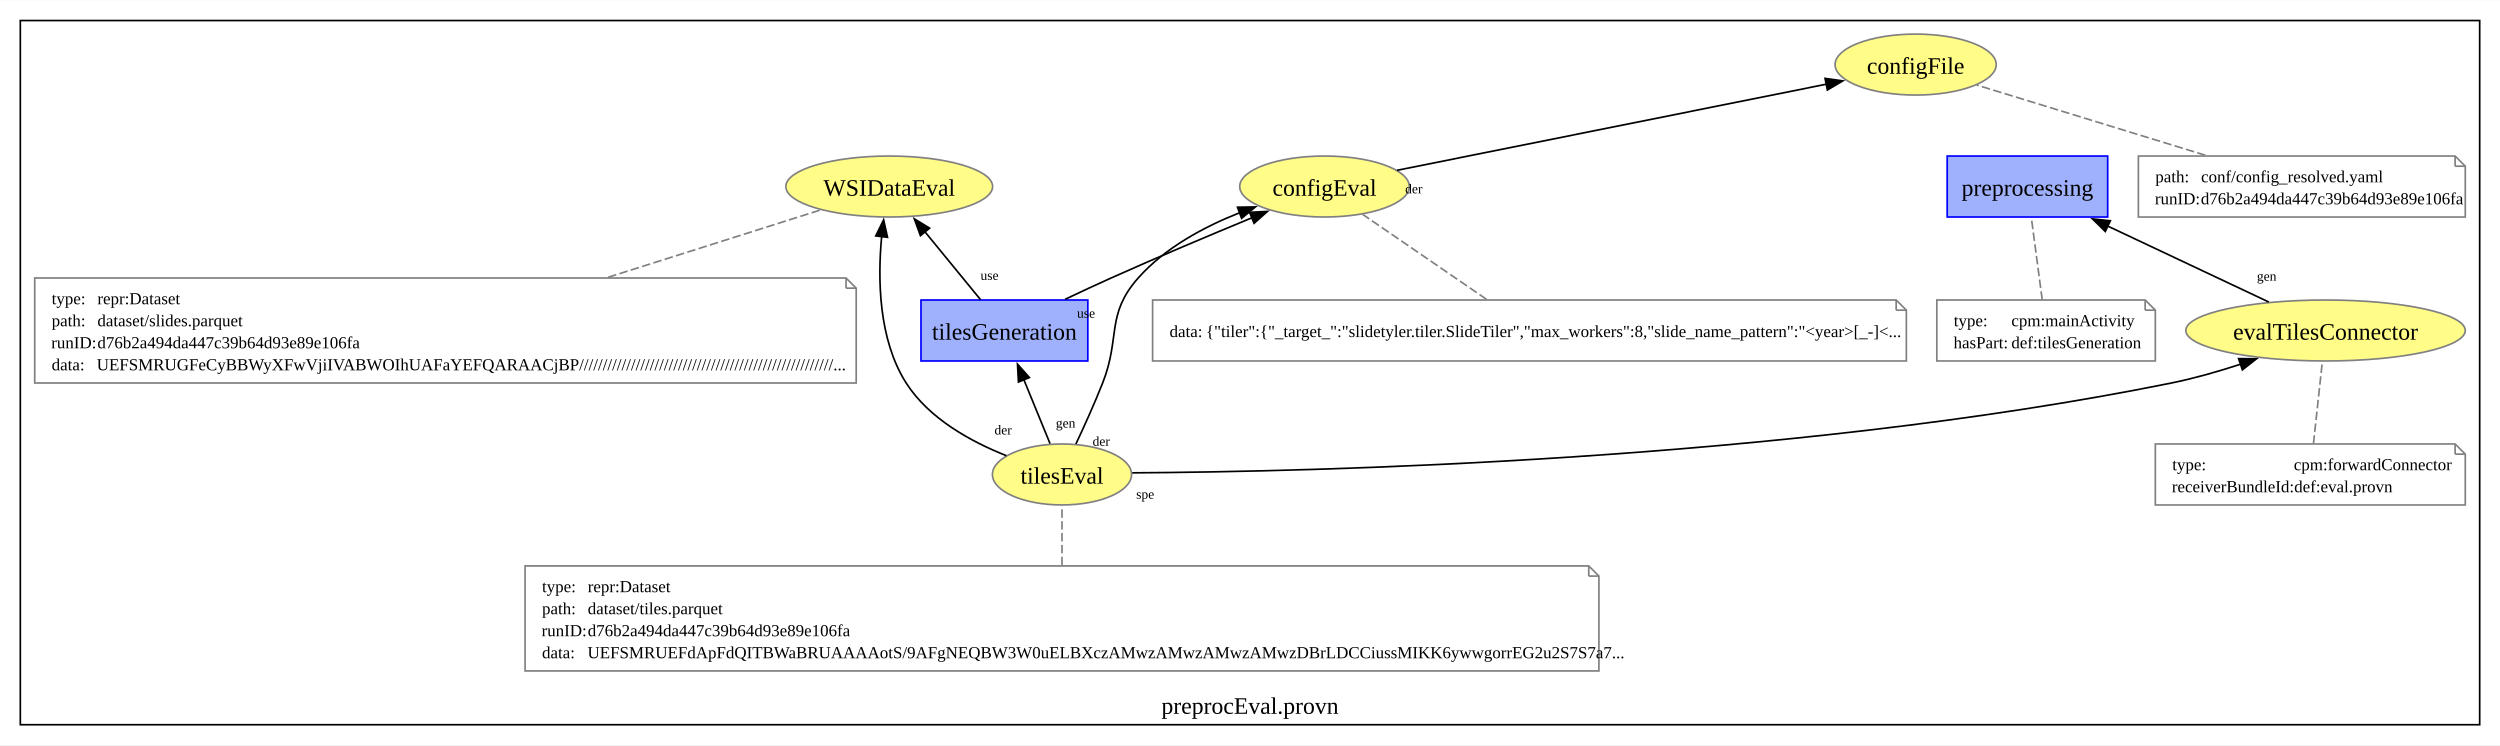
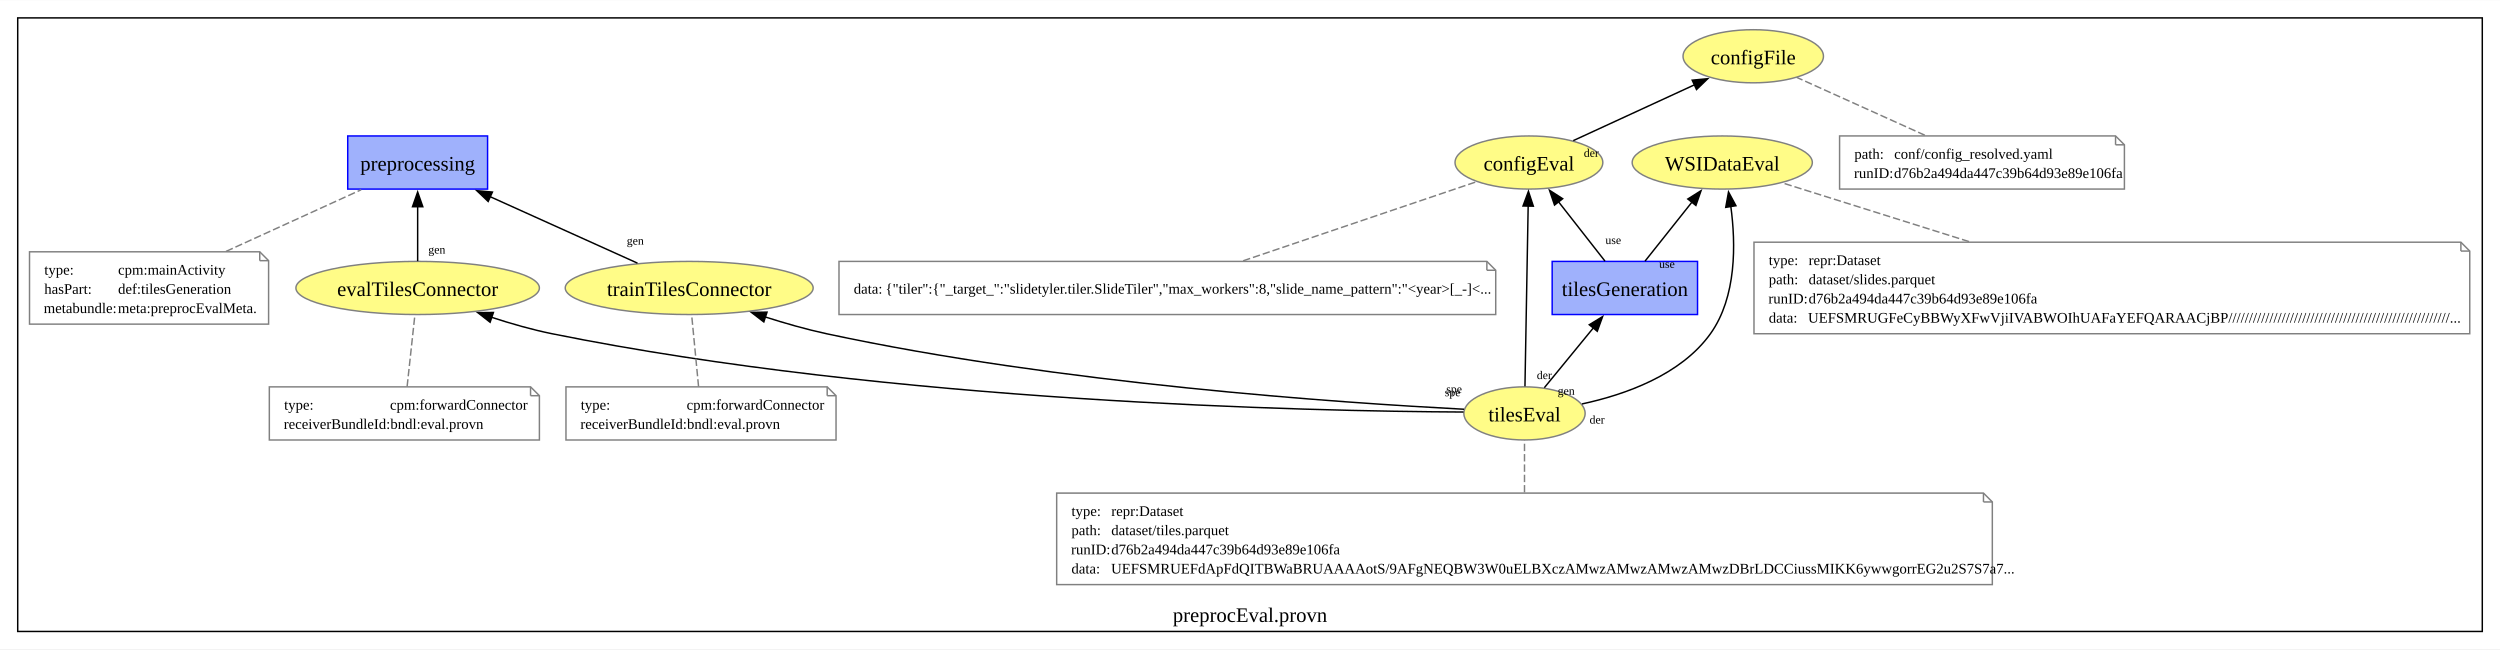
- <svg xmlns="http://www.w3.org/2000/svg" xmlns:xlink="http://www.w3.org/1999/xlink" width="1476pt" height="440pt" viewBox="0.00 0.00 1476.00 439.75">
+ <svg xmlns="http://www.w3.org/2000/svg" xmlns:xlink="http://www.w3.org/1999/xlink" width="1694pt" height="440pt" viewBox="0.00 0.00 1694.00 439.75">
  <g id="graph0" class="graph" transform="scale(1 1) rotate(0) translate(4 435.75)">
-     <polygon fill="white" stroke="none" points="-4,4 -4,-435.75 1472,-435.75 1472,4 -4,4" />
+     <polygon fill="white" stroke="none" points="-4,4 -4,-435.75 1690,-435.75 1690,4 -4,4" />
    <g id="clust1" class="cluster">
      <g id="a_clust1">
-         <a xlink:href="https://example.org/preprocEval.provn" xlink:title="preprocEval.provn">
-           <polygon fill="none" stroke="black" points="8,-8 8,-423.75 1460,-423.75 1460,-8 8,-8" />
-           <text text-anchor="middle" x="734" y="-14.45" font-family="Times New Roman,serif" font-size="14.00">preprocEval.provn</text>
+         <a xlink:href="http://_PLACEHOLER_:8000/api/v1/organizations/ORG/graphs/preprocEval.provn" xlink:title="preprocEval.provn">
+           <polygon fill="none" stroke="black" points="8,-8 8,-423.75 1678,-423.75 1678,-8 8,-8" />
+           <text text-anchor="middle" x="843" y="-14.45" font-family="Times New Roman,serif" font-size="14.00">preprocEval.provn</text>
        </a>
      </g>
    </g>
    <g id="node1" class="node">
      <g id="a_node1">
        <a xlink:href="https://example.org/tilesGeneration" xlink:title="tilesGeneration">
-           <polygon fill="#9fb1fc" stroke="#0000ff" points="638.25,-258.75 539.75,-258.75 539.75,-222.75 638.25,-222.75 638.25,-258.75" />
-           <text text-anchor="middle" x="589" y="-235.32" font-family="Times New Roman,serif" font-size="14.00">tilesGeneration</text>
+           <polygon fill="#9fb1fc" stroke="#0000ff" points="1146.25,-258.75 1047.75,-258.75 1047.75,-222.75 1146.25,-222.75 1146.25,-258.75" />
+           <text text-anchor="middle" x="1097" y="-235.32" font-family="Times New Roman,serif" font-size="14.00">tilesGeneration</text>
        </a>
      </g>
    </g>
    <g id="node8" class="node">
      <g id="a_node8">
        <a xlink:href="https://example.org/WSIDataEval" xlink:title="WSIDataEval">
-           <ellipse fill="#fffc87" stroke="#808080" cx="521" cy="-325.75" rx="61.04" ry="18" />
-           <text text-anchor="middle" x="521" y="-320.32" font-family="Times New Roman,serif" font-size="14.00">WSIDataEval</text>
-         </a>
-       </g>
-     </g>
-     <g id="edge7" class="edge">
-       <path fill="none" stroke="black" d="M574.91,-258.95C565.36,-270.6 552.59,-286.2 541.87,-299.28" />
-       <polygon fill="black" stroke="black" points="539.43,-296.73 535.8,-306.69 544.84,-301.17 539.43,-296.73" />
-       <text text-anchor="middle" x="580.21" y="-270.63" font-family="Times New Roman,serif" font-size="8.00">use</text>
-     </g>
-     <g id="node12" class="node">
-       <g id="a_node12">
+           <ellipse fill="#fffc87" stroke="#808080" cx="1163" cy="-325.75" rx="61.04" ry="18" />
+           <text text-anchor="middle" x="1163" y="-320.32" font-family="Times New Roman,serif" font-size="14.00">WSIDataEval</text>
+         </a>
+       </g>
+     </g>
+     <g id="edge8" class="edge">
+       <path fill="none" stroke="black" d="M1110.68,-258.95C1119.85,-270.49 1132.1,-285.9 1142.45,-298.9" />
+       <polygon fill="black" stroke="black" points="1139.66,-301.03 1148.63,-306.67 1145.14,-296.67 1139.66,-301.03" />
+       <text text-anchor="middle" x="1125.51" y="-254.38" font-family="Times New Roman,serif" font-size="8.00">use</text>
+     </g>
+     <g id="node14" class="node">
+       <g id="a_node14">
        <a xlink:href="https://example.org/configEval" xlink:title="configEval">
-           <ellipse fill="#fffc87" stroke="#808080" cx="778" cy="-325.75" rx="50.07" ry="18" />
-           <text text-anchor="middle" x="778" y="-320.32" font-family="Times New Roman,serif" font-size="14.00">configEval</text>
-         </a>
-       </g>
-     </g>
-     <g id="edge8" class="edge">
-       <path fill="none" stroke="black" d="M624.85,-259.17C633.69,-263.37 643.16,-267.79 652,-271.75 679.54,-284.09 710.82,-297.25 735.32,-307.37" />
-       <polygon fill="black" stroke="black" points="733.74,-310.51 744.32,-311.07 736.4,-304.03 733.74,-310.51" />
-       <text text-anchor="middle" x="637.19" y="-248.3" font-family="Times New Roman,serif" font-size="8.00">use</text>
+           <ellipse fill="#fffc87" stroke="#808080" cx="1032" cy="-325.75" rx="50.07" ry="18" />
+           <text text-anchor="middle" x="1032" y="-320.32" font-family="Times New Roman,serif" font-size="14.00">configEval</text>
+         </a>
+       </g>
+     </g>
+     <g id="edge9" class="edge">
+       <path fill="none" stroke="black" d="M1083.53,-258.95C1074.44,-270.56 1062.27,-286.1 1052.04,-299.16" />
+       <polygon fill="black" stroke="black" points="1049.35,-296.92 1045.94,-306.95 1054.86,-301.23 1049.35,-296.92" />
+       <text text-anchor="middle" x="1089.14" y="-270.51" font-family="Times New Roman,serif" font-size="8.00">use</text>
    </g>
    <g id="node2" class="node">
      <g id="a_node2">
        <a xlink:href="https://example.org/preprocessing" xlink:title="preprocessing">
-           <polygon fill="#9fb1fc" stroke="#0000ff" points="1240.38,-343.75 1145.62,-343.75 1145.62,-307.75 1240.38,-307.75 1240.38,-343.75" />
-           <text text-anchor="middle" x="1193" y="-320.32" font-family="Times New Roman,serif" font-size="14.00">preprocessing</text>
+           <polygon fill="#9fb1fc" stroke="#0000ff" points="326.38,-343.75 231.62,-343.75 231.62,-307.75 326.38,-307.75 326.38,-343.75" />
+           <text text-anchor="middle" x="279" y="-320.32" font-family="Times New Roman,serif" font-size="14.00">preprocessing</text>
        </a>
      </g>
    </g>
    <g id="node3" class="node">
-       <polygon fill="none" stroke="gray" points="1262.5,-258.75 1139.5,-258.75 1139.5,-222.75 1268.5,-222.75 1268.5,-252.75 1262.5,-258.75" />
-       <polyline fill="none" stroke="gray" points="1262.5,-258.75 1262.5,-252.75" />
-       <polyline fill="none" stroke="gray" points="1268.5,-252.75 1262.5,-252.75" />
-       <text text-anchor="start" x="1149.5" y="-243.25" font-family="Times New Roman,serif" font-size="10.00">type:</text>
-       <text text-anchor="start" x="1183.5" y="-243.25" font-family="Times New Roman,serif" font-size="10.00">cpm:mainActivity</text>
-       <text text-anchor="start" x="1149.38" y="-230.25" font-family="Times New Roman,serif" font-size="10.00">hasPart:</text>
-       <text text-anchor="start" x="1183.5" y="-230.25" font-family="Times New Roman,serif" font-size="10.00">def:tilesGeneration</text>
+       <polygon fill="none" stroke="gray" points="172,-265.25 16,-265.25 16,-216.25 178,-216.25 178,-259.25 172,-265.25" />
+       <polyline fill="none" stroke="gray" points="172,-265.25 172,-259.25" />
+       <polyline fill="none" stroke="gray" points="178,-259.25 172,-259.25" />
+       <text text-anchor="start" x="26" y="-249.75" font-family="Times New Roman,serif" font-size="10.00">type:</text>
+       <text text-anchor="start" x="76" y="-249.75" font-family="Times New Roman,serif" font-size="10.00">cpm:mainActivity</text>
+       <text text-anchor="start" x="26" y="-236.75" font-family="Times New Roman,serif" font-size="10.00">hasPart:</text>
+       <text text-anchor="start" x="76" y="-236.75" font-family="Times New Roman,serif" font-size="10.00">def:tilesGeneration</text>
+       <text text-anchor="start" x="25.62" y="-223.75" font-family="Times New Roman,serif" font-size="10.00">metabundle:</text>
+       <text text-anchor="start" x="75.88" y="-223.75" font-family="Times New Roman,serif" font-size="10.00">meta:preprocEvalMeta.</text>
    </g>
    <g id="edge1" class="edge">
-       <path fill="none" stroke="gray" stroke-dasharray="5,2" d="M1201.72,-258.95C1199.85,-273.1 1197.2,-293.07 1195.31,-307.29" />
+       <path fill="none" stroke="gray" stroke-dasharray="5,2" d="M149.15,-265.53C178.36,-278.85 214.13,-295.16 240.72,-307.29" />
    </g>
    <g id="node4" class="node">
      <g id="a_node4">
        <a xlink:href="https://example.org/configFile" xlink:title="configFile">
-           <ellipse fill="#fffc87" stroke="#808080" cx="1127" cy="-397.75" rx="47.57" ry="18" />
-           <text text-anchor="middle" x="1127" y="-392.32" font-family="Times New Roman,serif" font-size="14.00">configFile</text>
+           <ellipse fill="#fffc87" stroke="#808080" cx="1184" cy="-397.75" rx="47.57" ry="18" />
+           <text text-anchor="middle" x="1184" y="-392.32" font-family="Times New Roman,serif" font-size="14.00">configFile</text>
        </a>
      </g>
    </g>
    <g id="node5" class="node">
-       <polygon fill="none" stroke="gray" points="1445.5,-343.75 1258.5,-343.75 1258.5,-307.75 1451.5,-307.75 1451.5,-337.75 1445.5,-343.75" />
-       <polyline fill="none" stroke="gray" points="1445.5,-343.75 1445.5,-337.75" />
-       <polyline fill="none" stroke="gray" points="1451.5,-337.75 1445.5,-337.75" />
-       <text text-anchor="start" x="1268.5" y="-328.25" font-family="Times New Roman,serif" font-size="10.00">path:</text>
-       <text text-anchor="start" x="1295.5" y="-328.25" font-family="Times New Roman,serif" font-size="10.00">conf/config_resolved.yaml</text>
-       <text text-anchor="start" x="1268.25" y="-315.25" font-family="Times New Roman,serif" font-size="10.00">runID:</text>
-       <text text-anchor="start" x="1295.38" y="-315.25" font-family="Times New Roman,serif" font-size="10.00">d76b2a494da447c39b64d93e89e106fa</text>
+       <polygon fill="none" stroke="gray" points="1429.5,-343.75 1242.5,-343.75 1242.5,-307.75 1435.5,-307.75 1435.5,-337.75 1429.5,-343.75" />
+       <polyline fill="none" stroke="gray" points="1429.5,-343.75 1429.5,-337.75" />
+       <polyline fill="none" stroke="gray" points="1435.5,-337.75 1429.5,-337.75" />
+       <text text-anchor="start" x="1252.5" y="-328.25" font-family="Times New Roman,serif" font-size="10.00">path:</text>
+       <text text-anchor="start" x="1279.5" y="-328.25" font-family="Times New Roman,serif" font-size="10.00">conf/config_resolved.yaml</text>
+       <text text-anchor="start" x="1252.25" y="-315.25" font-family="Times New Roman,serif" font-size="10.00">runID:</text>
+       <text text-anchor="start" x="1279.38" y="-315.25" font-family="Times New Roman,serif" font-size="10.00">d76b2a494da447c39b64d93e89e106fa</text>
    </g>
    <g id="edge2" class="edge">
-       <path fill="none" stroke="gray" stroke-dasharray="5,2" d="M1298.05,-344.23C1255.71,-357.23 1199.23,-374.57 1162.98,-385.7" />
+       <path fill="none" stroke="gray" stroke-dasharray="5,2" d="M1300.29,-344.23C1273.39,-356.38 1238.09,-372.32 1213.46,-383.44" />
    </g>
    <g id="node6" class="node">
      <g id="a_node6">
        <a xlink:href="https://example.org/tilesEval" xlink:title="tilesEval">
-           <ellipse fill="#fffc87" stroke="#808080" cx="623" cy="-155.75" rx="41.08" ry="18" />
-           <text text-anchor="middle" x="623" y="-150.32" font-family="Times New Roman,serif" font-size="14.00">tilesEval</text>
-         </a>
-       </g>
-     </g>
-     <g id="edge10" class="edge">
-       <path fill="none" stroke="black" d="M615.96,-173.95C611.47,-184.89 605.56,-199.32 600.42,-211.87" />
-       <polygon fill="black" stroke="black" points="597.28,-210.31 596.73,-220.89 603.76,-212.96 597.28,-210.31" />
-       <text text-anchor="middle" x="625.13" y="-183.46" font-family="Times New Roman,serif" font-size="8.00">gen</text>
+           <ellipse fill="#fffc87" stroke="#808080" cx="1029" cy="-155.75" rx="41.08" ry="18" />
+           <text text-anchor="middle" x="1029" y="-150.32" font-family="Times New Roman,serif" font-size="14.00">tilesEval</text>
+         </a>
+       </g>
    </g>
    <g id="edge12" class="edge">
-       <path fill="none" stroke="black" d="M590.19,-166.83C569.6,-174.97 544.47,-188.61 531,-209.75 514.52,-235.6 514.17,-271.62 516.55,-296.42" />
-       <polygon fill="black" stroke="black" points="513.04,-296.59 517.7,-306.1 519.99,-295.76 513.04,-296.59" />
-       <text text-anchor="middle" x="588.23" y="-179.36" font-family="Times New Roman,serif" font-size="8.00">der</text>
+       <path fill="none" stroke="black" d="M1042.43,-173.15C1051.93,-184.74 1064.86,-200.52 1075.75,-213.81" />
+       <polygon fill="black" stroke="black" points="1072.89,-215.84 1081.93,-221.36 1078.3,-211.4 1072.89,-215.84" />
+       <text text-anchor="middle" x="1057.24" y="-168.37" font-family="Times New Roman,serif" font-size="8.00">gen</text>
+     </g>
+     <g id="edge14" class="edge">
+       <path fill="none" stroke="black" d="M1067.93,-162.15C1096.95,-168.39 1134.91,-181.67 1155,-209.75 1172.81,-234.65 1172.2,-270.85 1168.81,-295.96" />
+       <polygon fill="black" stroke="black" points="1165.36,-295.37 1167.24,-305.8 1172.27,-296.48 1165.36,-295.37" />
+       <text text-anchor="middle" x="1078.19" y="-148.86" font-family="Times New Roman,serif" font-size="8.00">der</text>
    </g>
    <g id="node10" class="node">
      <g id="a_node10">
-         <a xlink:href="https://example.org/evalTilesConnector" xlink:title="evalTilesConnector">
-           <ellipse fill="#fffc87" stroke="#808080" cx="1369" cy="-240.75" rx="82.5" ry="18" />
-           <text text-anchor="middle" x="1369" y="-235.32" font-family="Times New Roman,serif" font-size="14.00">evalTilesConnector</text>
-         </a>
-       </g>
-     </g>
-     <g id="edge14" class="edge">
-       <path fill="none" stroke="black" d="M664.48,-156.71C768.71,-157.33 1049.6,-163.55 1278,-209.75 1291.5,-212.48 1305.79,-216.58 1318.95,-220.89" />
-       <polygon fill="black" stroke="black" points="1317.66,-224.15 1328.25,-224.04 1319.9,-217.52 1317.66,-224.15" />
-       <text text-anchor="middle" x="672.12" y="-141.45" font-family="Times New Roman,serif" font-size="8.00">spe</text>
+         <a xlink:href="http://_PLACEHOLER_:8000/api/v1/connectors/trainTilesConnector" xlink:title="trainTilesConnector">
+           <ellipse fill="#fffc87" stroke="#808080" cx="463" cy="-240.75" rx="84" ry="18" />
+           <text text-anchor="middle" x="463" y="-235.32" font-family="Times New Roman,serif" font-size="14.00">trainTilesConnector</text>
+         </a>
+       </g>
+     </g>
+     <g id="edge17" class="edge">
+       <path fill="none" stroke="black" d="M988.06,-158.57C905.52,-162.85 713.53,-175.87 556,-209.75 542.39,-212.68 527.96,-216.81 514.62,-221.07" />
+       <polygon fill="black" stroke="black" points="513.56,-217.73 505.16,-224.19 515.75,-224.38 513.56,-217.73" />
+       <text text-anchor="middle" x="981.3" y="-169.61" font-family="Times New Roman,serif" font-size="8.00">spe</text>
+     </g>
+     <g id="node12" class="node">
+       <g id="a_node12">
+         <a xlink:href="http://_PLACEHOLER_:8000/api/v1/connectors/evalTilesConnector" xlink:title="evalTilesConnector">
+           <ellipse fill="#fffc87" stroke="#808080" cx="279" cy="-240.75" rx="82.5" ry="18" />
+           <text text-anchor="middle" x="279" y="-235.32" font-family="Times New Roman,serif" font-size="14.00">evalTilesConnector</text>
+         </a>
+       </g>
+     </g>
+     <g id="edge16" class="edge">
+       <path fill="none" stroke="black" d="M987.65,-156.68C883.09,-157.23 600.07,-163.27 370,-209.75 356.5,-212.48 342.21,-216.58 329.05,-220.88" />
+       <polygon fill="black" stroke="black" points="328.1,-217.51 319.75,-224.03 330.34,-224.14 328.1,-217.51" />
+       <text text-anchor="middle" x="980.28" y="-167.39" font-family="Times New Roman,serif" font-size="8.00">spe</text>
+     </g>
+     <g id="edge15" class="edge">
+       <path fill="none" stroke="black" d="M1029.31,-174.1C1029.83,-203.04 1030.87,-261.47 1031.49,-296.44" />
+       <polygon fill="black" stroke="black" points="1027.99,-296.3 1031.67,-306.24 1034.99,-296.17 1027.99,-296.3" />
+       <text text-anchor="middle" x="1042.43" y="-179.01" font-family="Times New Roman,serif" font-size="8.00">der</text>
+     </g>
+     <g id="node7" class="node">
+       <polygon fill="none" stroke="gray" points="1340,-101.75 712,-101.75 712,-39.75 1346,-39.75 1346,-95.75 1340,-101.75" />
+       <polyline fill="none" stroke="gray" points="1340,-101.75 1340,-95.75" />
+       <polyline fill="none" stroke="gray" points="1346,-95.75 1340,-95.75" />
+       <text text-anchor="start" x="722" y="-86.25" font-family="Times New Roman,serif" font-size="10.00">type:</text>
+       <text text-anchor="start" x="749" y="-86.25" font-family="Times New Roman,serif" font-size="10.00">repr:Dataset</text>
+       <text text-anchor="start" x="722" y="-73.25" font-family="Times New Roman,serif" font-size="10.00">path:</text>
+       <text text-anchor="start" x="749" y="-73.25" font-family="Times New Roman,serif" font-size="10.00">dataset/tiles.parquet</text>
+       <text text-anchor="start" x="721.75" y="-60.25" font-family="Times New Roman,serif" font-size="10.00">runID:</text>
+       <text text-anchor="start" x="749" y="-60.25" font-family="Times New Roman,serif" font-size="10.00">d76b2a494da447c39b64d93e89e106fa</text>
+       <text text-anchor="start" x="722" y="-47.25" font-family="Times New Roman,serif" font-size="10.00">data:</text>
+       <text text-anchor="start" x="748.88" y="-47.25" font-family="Times New Roman,serif" font-size="10.00">UEFSMRUEFdApFdQITBWaBRUAAAAotS/9AFgNEQBW3W0uELBXczAMwzAMwzAMwzAMwzDBrLDCCiussMIKK6ywwgorrEG2u2S7S7a7...</text>
+     </g>
+     <g id="edge3" class="edge">
+       <path fill="none" stroke="gray" stroke-dasharray="5,2" d="M1029,-102.18C1029,-114.03 1029,-127.17 1029,-137.35" />
+     </g>
+     <g id="node9" class="node">
+       <polygon fill="none" stroke="gray" points="1663.5,-271.75 1184.5,-271.75 1184.5,-209.75 1669.5,-209.75 1669.5,-265.75 1663.5,-271.75" />
+       <polyline fill="none" stroke="gray" points="1663.5,-271.75 1663.5,-265.75" />
+       <polyline fill="none" stroke="gray" points="1669.5,-265.75 1663.5,-265.75" />
+       <text text-anchor="start" x="1194.5" y="-256.25" font-family="Times New Roman,serif" font-size="10.00">type:</text>
+       <text text-anchor="start" x="1221.5" y="-256.25" font-family="Times New Roman,serif" font-size="10.00">repr:Dataset</text>
+       <text text-anchor="start" x="1194.5" y="-243.25" font-family="Times New Roman,serif" font-size="10.00">path:</text>
+       <text text-anchor="start" x="1221.5" y="-243.25" font-family="Times New Roman,serif" font-size="10.00">dataset/slides.parquet</text>
+       <text text-anchor="start" x="1194.25" y="-230.25" font-family="Times New Roman,serif" font-size="10.00">runID:</text>
+       <text text-anchor="start" x="1221.5" y="-230.25" font-family="Times New Roman,serif" font-size="10.00">d76b2a494da447c39b64d93e89e106fa</text>
+       <text text-anchor="start" x="1194.5" y="-217.25" font-family="Times New Roman,serif" font-size="10.00">data:</text>
+       <text text-anchor="start" x="1221.12" y="-217.25" font-family="Times New Roman,serif" font-size="10.00">UEFSMRUGFeCyBBWyXFwVjiIVABWOIhUAFaYEFQARAACjBP//////////////////////////////////////////////////////...</text>
+     </g>
+     <g id="edge4" class="edge">
+       <path fill="none" stroke="gray" stroke-dasharray="5,2" d="M1330.2,-272.18C1286.49,-285.93 1237.23,-301.41 1203.57,-312" />
+     </g>
+     <g id="edge11" class="edge">
+       <path fill="none" stroke="black" d="M427.96,-257.56C399.67,-270.32 359.53,-288.42 328.04,-302.63" />
+       <polygon fill="black" stroke="black" points="326.78,-299.36 319.11,-306.66 329.66,-305.74 326.78,-299.36" />
+       <text text-anchor="middle" x="426.46" y="-270.13" font-family="Times New Roman,serif" font-size="8.00">gen</text>
+     </g>
+     <g id="node11" class="node">
+       <polygon fill="none" stroke="gray" points="556.5,-173.75 379.5,-173.75 379.5,-137.75 562.5,-137.75 562.5,-167.75 556.5,-173.75" />
+       <polyline fill="none" stroke="gray" points="556.5,-173.75 556.5,-167.75" />
+       <polyline fill="none" stroke="gray" points="562.5,-167.75 556.5,-167.75" />
+       <text text-anchor="start" x="389.5" y="-158.25" font-family="Times New Roman,serif" font-size="10.00">type:</text>
+       <text text-anchor="start" x="461.25" y="-158.25" font-family="Times New Roman,serif" font-size="10.00">cpm:forwardConnector</text>
+       <text text-anchor="start" x="389.25" y="-145.25" font-family="Times New Roman,serif" font-size="10.00">receiverBundleId:</text>
+       <text text-anchor="start" x="461.5" y="-145.25" font-family="Times New Roman,serif" font-size="10.00">bndl:eval.provn</text>
+     </g>
+     <g id="edge5" class="edge">
+       <path fill="none" stroke="gray" stroke-dasharray="5,2" d="M469.34,-173.95C467.98,-188.1 466.05,-208.07 464.68,-222.29" />
+     </g>
+     <g id="edge10" class="edge">
+       <path fill="none" stroke="black" d="M279,-258.95C279,-269.67 279,-283.74 279,-296.11" />
+       <polygon fill="black" stroke="black" points="275.5,-295.78 279,-305.78 282.5,-295.78 275.5,-295.78" />
+       <text text-anchor="middle" x="291.99" y="-264.1" font-family="Times New Roman,serif" font-size="8.00">gen</text>
+     </g>
+     <g id="node13" class="node">
+       <polygon fill="none" stroke="gray" points="355.5,-173.75 178.5,-173.75 178.5,-137.75 361.5,-137.75 361.5,-167.75 355.5,-173.75" />
+       <polyline fill="none" stroke="gray" points="355.5,-173.75 355.5,-167.75" />
+       <polyline fill="none" stroke="gray" points="361.5,-167.75 355.5,-167.75" />
+       <text text-anchor="start" x="188.5" y="-158.25" font-family="Times New Roman,serif" font-size="10.00">type:</text>
+       <text text-anchor="start" x="260.25" y="-158.25" font-family="Times New Roman,serif" font-size="10.00">cpm:forwardConnector</text>
+       <text text-anchor="start" x="188.25" y="-145.25" font-family="Times New Roman,serif" font-size="10.00">receiverBundleId:</text>
+       <text text-anchor="start" x="260.5" y="-145.25" font-family="Times New Roman,serif" font-size="10.00">bndl:eval.provn</text>
+     </g>
+     <g id="edge6" class="edge">
+       <path fill="none" stroke="gray" stroke-dasharray="5,2" d="M271.86,-173.95C273.4,-188.1 275.56,-208.07 277.11,-222.29" />
    </g>
    <g id="edge13" class="edge">
-       <path fill="none" stroke="black" d="M631.22,-173.75C636.07,-184.06 642.18,-197.54 647,-209.75 657.68,-236.81 648.72,-249.96 668,-271.75 683.79,-289.6 706.92,-301.99 727.9,-310.28" />
-       <polygon fill="black" stroke="black" points="726.61,-313.53 737.21,-313.72 729.04,-306.97 726.61,-313.53" />
-       <text text-anchor="middle" x="646.16" y="-172.69" font-family="Times New Roman,serif" font-size="8.00">der</text>
-     </g>
-     <g id="node7" class="node">
-       <polygon fill="none" stroke="gray" points="934,-101.75 306,-101.75 306,-39.75 940,-39.75 940,-95.75 934,-101.75" />
-       <polyline fill="none" stroke="gray" points="934,-101.75 934,-95.75" />
-       <polyline fill="none" stroke="gray" points="940,-95.75 934,-95.75" />
-       <text text-anchor="start" x="316" y="-86.25" font-family="Times New Roman,serif" font-size="10.00">type:</text>
-       <text text-anchor="start" x="343" y="-86.25" font-family="Times New Roman,serif" font-size="10.00">repr:Dataset</text>
-       <text text-anchor="start" x="316" y="-73.25" font-family="Times New Roman,serif" font-size="10.00">path:</text>
-       <text text-anchor="start" x="343" y="-73.25" font-family="Times New Roman,serif" font-size="10.00">dataset/tiles.parquet</text>
-       <text text-anchor="start" x="315.75" y="-60.25" font-family="Times New Roman,serif" font-size="10.00">runID:</text>
-       <text text-anchor="start" x="343" y="-60.25" font-family="Times New Roman,serif" font-size="10.00">d76b2a494da447c39b64d93e89e106fa</text>
-       <text text-anchor="start" x="316" y="-47.25" font-family="Times New Roman,serif" font-size="10.00">data:</text>
-       <text text-anchor="start" x="342.88" y="-47.25" font-family="Times New Roman,serif" font-size="10.00">UEFSMRUEFdApFdQITBWaBRUAAAAotS/9AFgNEQBW3W0uELBXczAMwzAMwzAMwzAMwzDBrLDCCiussMIKK6ywwgorrEG2u2S7S7a7...</text>
-     </g>
-     <g id="edge3" class="edge">
-       <path fill="none" stroke="gray" stroke-dasharray="5,2" d="M623,-102.18C623,-114.03 623,-127.17 623,-137.35" />
-     </g>
-     <g id="node9" class="node">
-       <polygon fill="none" stroke="gray" points="495.5,-271.75 16.5,-271.75 16.5,-209.75 501.5,-209.75 501.5,-265.75 495.5,-271.75" />
-       <polyline fill="none" stroke="gray" points="495.5,-271.75 495.5,-265.75" />
-       <polyline fill="none" stroke="gray" points="501.5,-265.75 495.5,-265.75" />
-       <text text-anchor="start" x="26.5" y="-256.25" font-family="Times New Roman,serif" font-size="10.00">type:</text>
-       <text text-anchor="start" x="53.5" y="-256.25" font-family="Times New Roman,serif" font-size="10.00">repr:Dataset</text>
-       <text text-anchor="start" x="26.5" y="-243.25" font-family="Times New Roman,serif" font-size="10.00">path:</text>
-       <text text-anchor="start" x="53.5" y="-243.25" font-family="Times New Roman,serif" font-size="10.00">dataset/slides.parquet</text>
-       <text text-anchor="start" x="26.25" y="-230.25" font-family="Times New Roman,serif" font-size="10.00">runID:</text>
-       <text text-anchor="start" x="53.5" y="-230.25" font-family="Times New Roman,serif" font-size="10.00">d76b2a494da447c39b64d93e89e106fa</text>
-       <text text-anchor="start" x="26.5" y="-217.25" font-family="Times New Roman,serif" font-size="10.00">data:</text>
-       <text text-anchor="start" x="53.12" y="-217.25" font-family="Times New Roman,serif" font-size="10.00">UEFSMRUGFeCyBBWyXFwVjiIVABWOIhUAFaYEFQARAACjBP//////////////////////////////////////////////////////...</text>
-     </g>
-     <g id="edge4" class="edge">
-       <path fill="none" stroke="gray" stroke-dasharray="5,2" d="M355.07,-272.18C398.3,-285.88 447,-301.31 480.4,-311.89" />
-     </g>
-     <g id="edge9" class="edge">
-       <path fill="none" stroke="black" d="M1335.48,-257.56C1308.54,-270.26 1270.36,-288.27 1240.31,-302.44" />
-       <polygon fill="black" stroke="black" points="1238.97,-299.2 1231.41,-306.63 1241.95,-305.53 1238.97,-299.2" />
-       <text text-anchor="middle" x="1334.24" y="-270.16" font-family="Times New Roman,serif" font-size="8.00">gen</text>
-     </g>
-     <g id="node11" class="node">
-       <polygon fill="none" stroke="gray" points="1445.5,-173.75 1268.5,-173.75 1268.5,-137.75 1451.5,-137.75 1451.5,-167.75 1445.5,-173.75" />
-       <polyline fill="none" stroke="gray" points="1445.5,-173.75 1445.5,-167.75" />
-       <polyline fill="none" stroke="gray" points="1451.5,-167.75 1445.5,-167.75" />
-       <text text-anchor="start" x="1278.5" y="-158.25" font-family="Times New Roman,serif" font-size="10.00">type:</text>
-       <text text-anchor="start" x="1350.25" y="-158.25" font-family="Times New Roman,serif" font-size="10.00">cpm:forwardConnector</text>
-       <text text-anchor="start" x="1278.25" y="-145.25" font-family="Times New Roman,serif" font-size="10.00">receiverBundleId:</text>
-       <text text-anchor="start" x="1350.5" y="-145.25" font-family="Times New Roman,serif" font-size="10.00">def:eval.provn</text>
-     </g>
-     <g id="edge5" class="edge">
-       <path fill="none" stroke="gray" stroke-dasharray="5,2" d="M1361.86,-173.95C1363.4,-188.1 1365.56,-208.07 1367.11,-222.29" />
-     </g>
-     <g id="edge11" class="edge">
-       <path fill="none" stroke="black" d="M820.79,-335.33C884.76,-348.16 1005.18,-372.32 1074.42,-386.2" />
-       <polygon fill="black" stroke="black" points="1073.51,-389.59 1084,-388.13 1074.89,-382.73 1073.51,-389.59" />
-       <text text-anchor="middle" x="830.7" y="-321.72" font-family="Times New Roman,serif" font-size="8.00">der</text>
-     </g>
-     <g id="node13" class="node">
-       <polygon fill="none" stroke="gray" points="1115.5,-258.75 676.5,-258.75 676.5,-222.75 1121.5,-222.75 1121.5,-252.75 1115.5,-258.75" />
-       <polyline fill="none" stroke="gray" points="1115.5,-258.75 1115.5,-252.75" />
-       <polyline fill="none" stroke="gray" points="1121.5,-252.75 1115.5,-252.75" />
-       <text text-anchor="start" x="686.5" y="-236.88" font-family="Times New Roman,serif" font-size="10.00">data:</text>
-       <text text-anchor="start" x="708" y="-236.88" font-family="Times New Roman,serif" font-size="10.00">{"tiler":{"_target_":"slidetyler.tiler.SlideTiler","max_workers":8,"slide_name_pattern":"&lt;year&gt;[_-]&lt;...</text>
-     </g>
-     <g id="edge6" class="edge">
-       <path fill="none" stroke="gray" stroke-dasharray="5,2" d="M873.63,-259.15C852.01,-273.98 821.23,-295.1 800.48,-309.33" />
+       <path fill="none" stroke="black" d="M1062.03,-340.58C1085.6,-351.44 1118.63,-366.64 1144.37,-378.5" />
+       <polygon fill="black" stroke="black" points="1142.63,-381.55 1153.17,-382.55 1145.56,-375.19 1142.63,-381.55" />
+       <text text-anchor="middle" x="1074.28" y="-329.57" font-family="Times New Roman,serif" font-size="8.00">der</text>
+     </g>
+     <g id="node15" class="node">
+       <polygon fill="none" stroke="gray" points="1003.5,-258.75 564.5,-258.75 564.5,-222.75 1009.5,-222.75 1009.5,-252.75 1003.5,-258.75" />
+       <polyline fill="none" stroke="gray" points="1003.5,-258.75 1003.5,-252.75" />
+       <polyline fill="none" stroke="gray" points="1009.5,-252.75 1003.5,-252.75" />
+       <text text-anchor="start" x="574.5" y="-236.88" font-family="Times New Roman,serif" font-size="10.00">data:</text>
+       <text text-anchor="start" x="596" y="-236.88" font-family="Times New Roman,serif" font-size="10.00">{"tiler":{"_target_":"slidetyler.tiler.SlideTiler","max_workers":8,"slide_name_pattern":"&lt;year&gt;[_-]&lt;...</text>
+     </g>
+     <g id="edge7" class="edge">
+       <path fill="none" stroke="gray" stroke-dasharray="5,2" d="M838.36,-259.15C885.79,-275.22 954.98,-298.66 996.54,-312.74" />
    </g>
  </g>
</svg>
